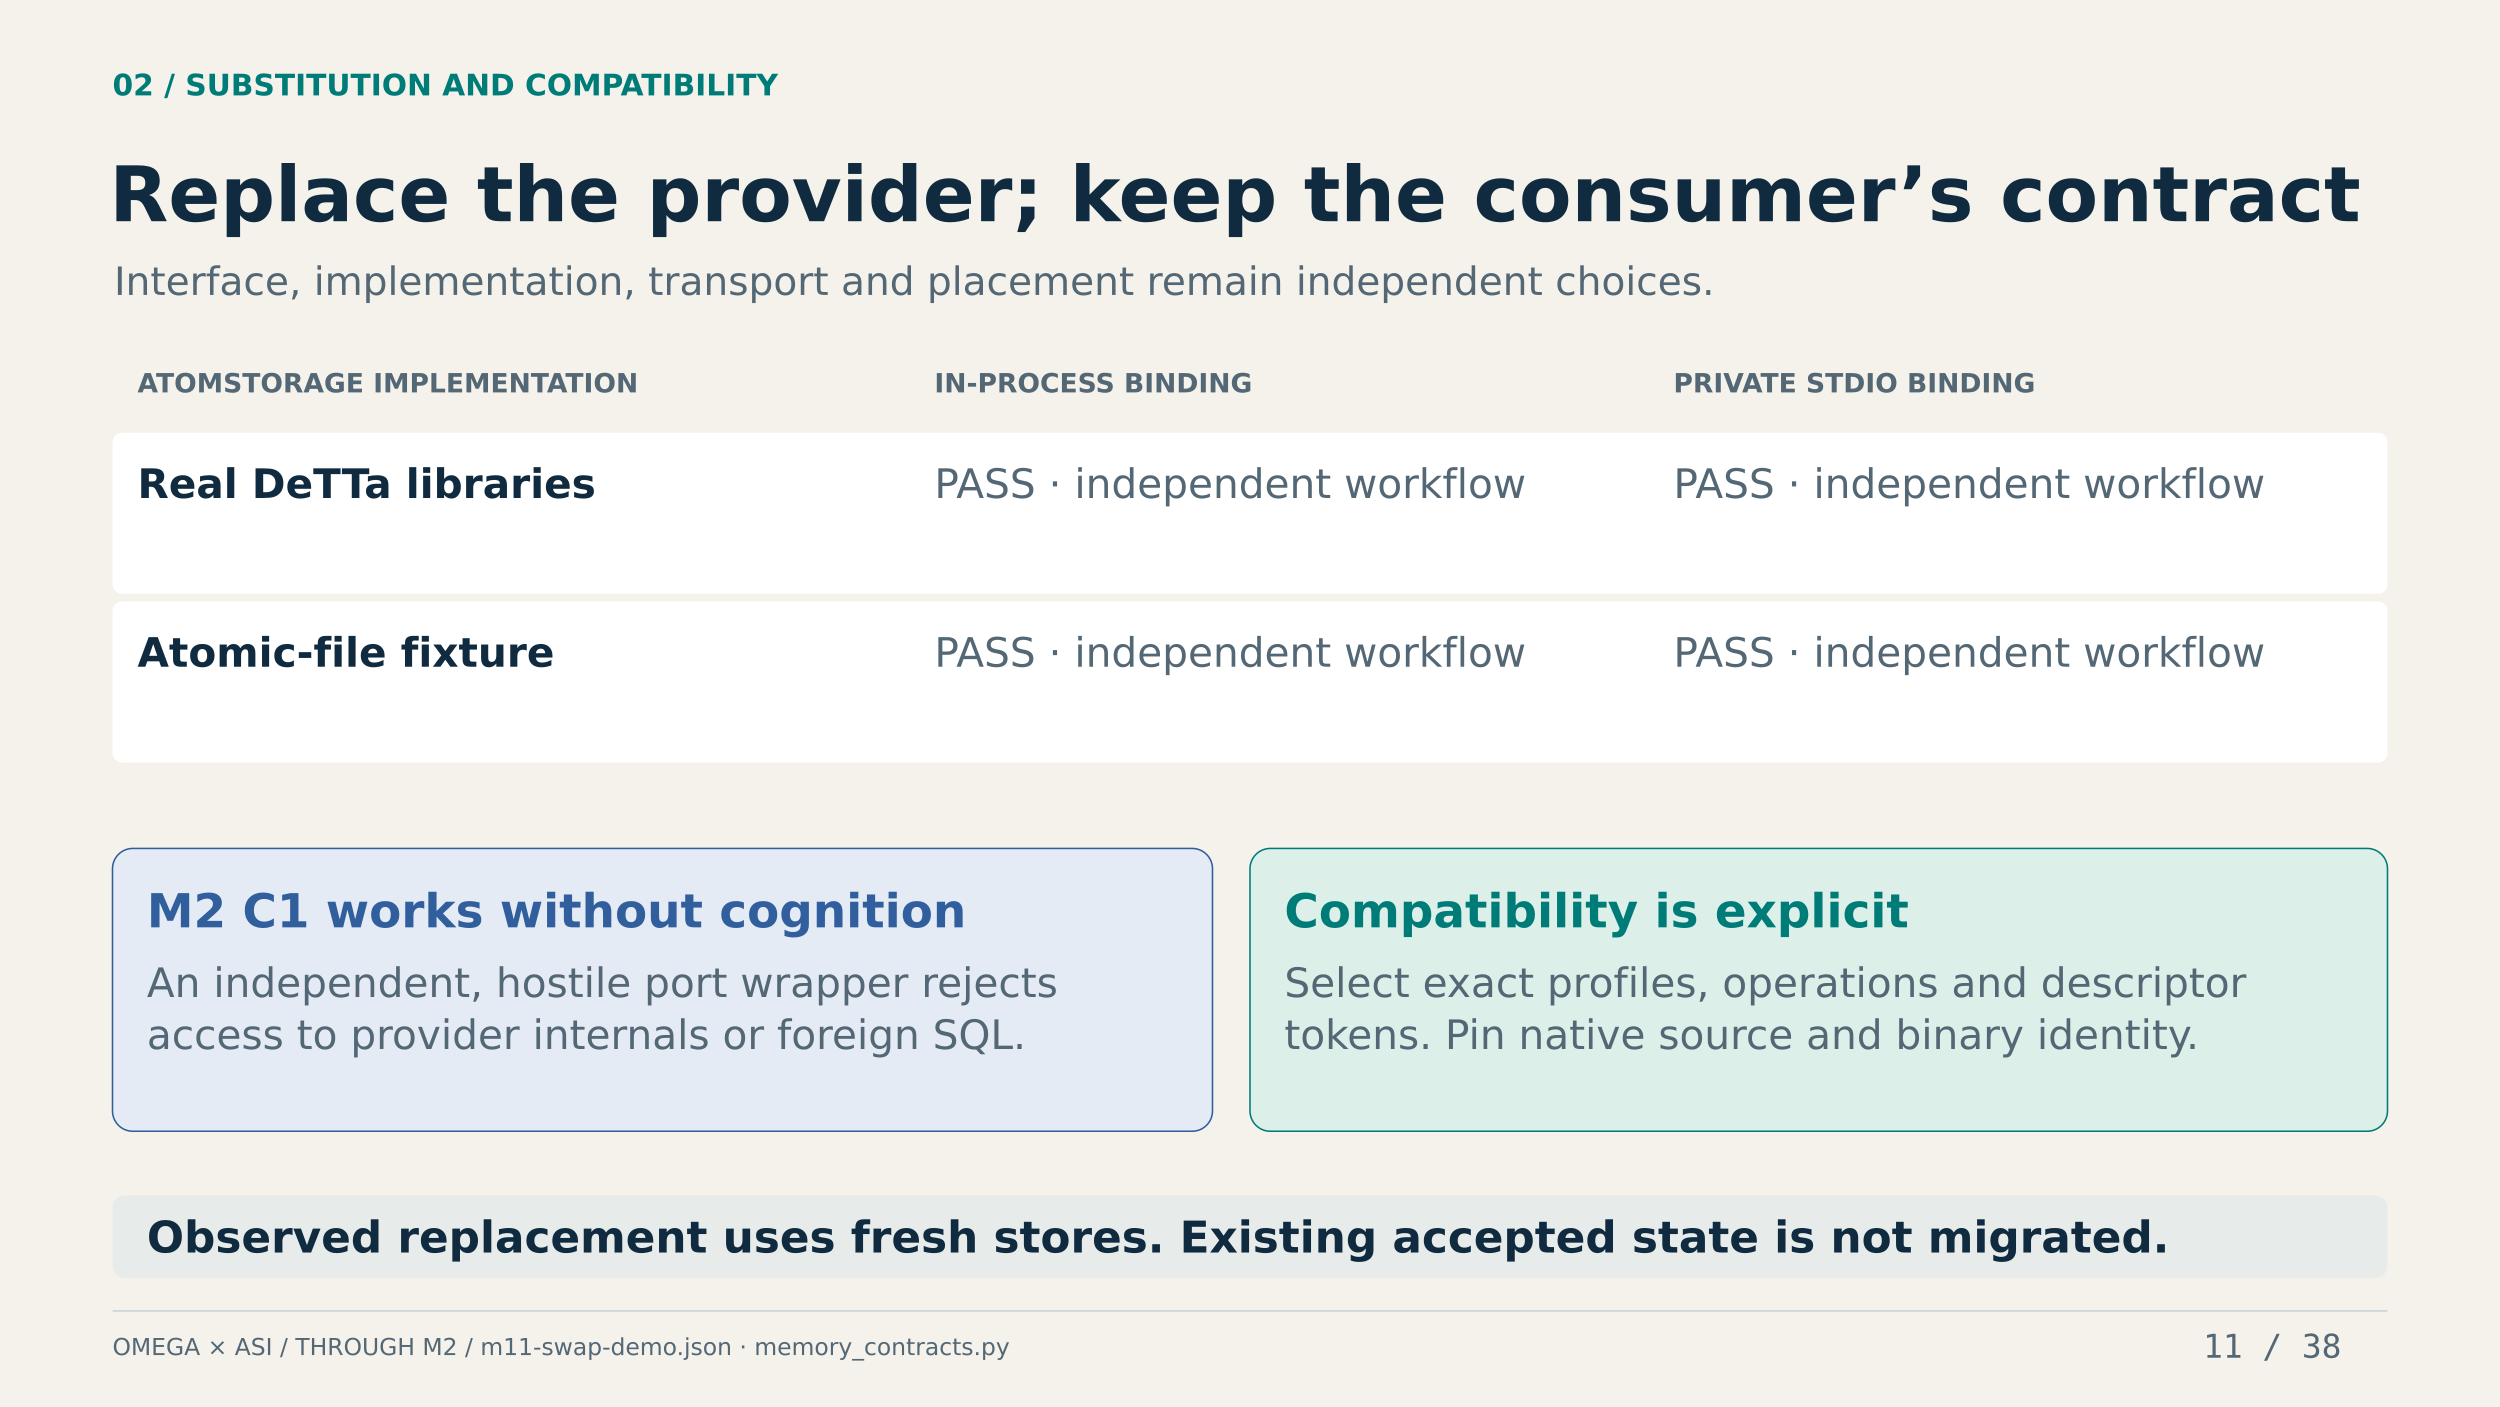
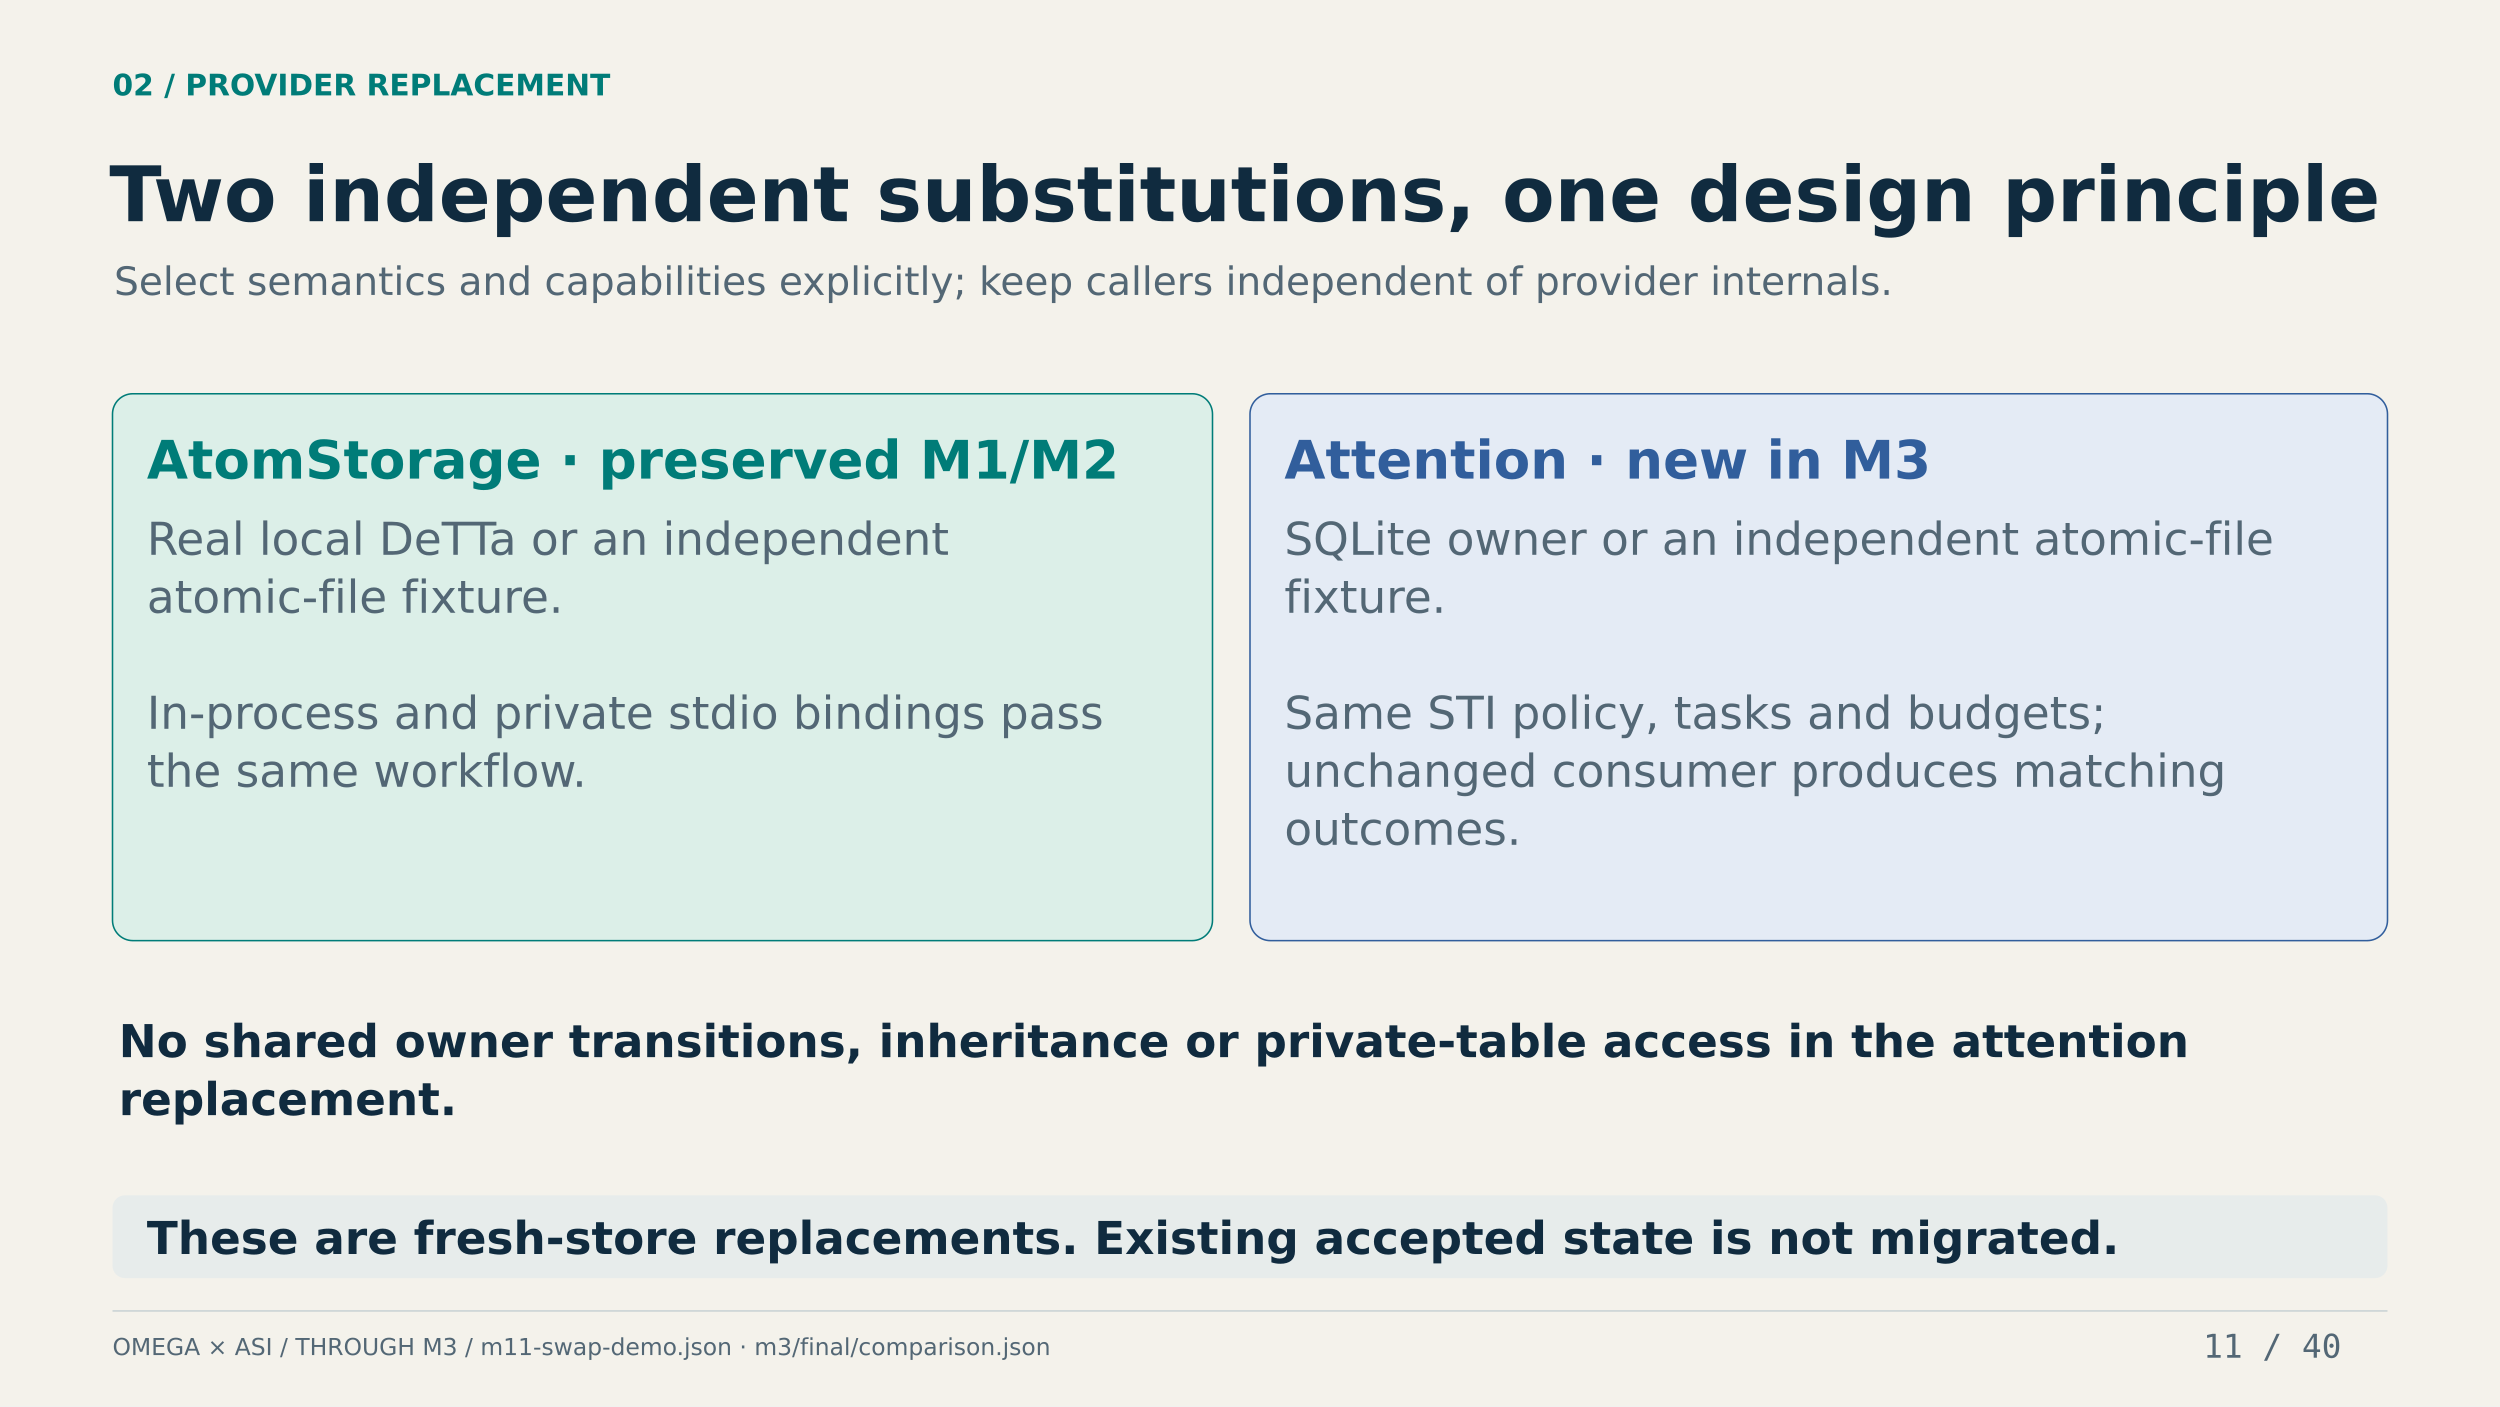
<svg xmlns="http://www.w3.org/2000/svg" width="1600" height="900" viewBox="0 0 1600 900" role="img" aria-labelledby="title desc">
  <rect width="1600" height="900" fill="#F4F2EB" />
-   <text x="72" y="61.05" font-family="DejaVu Sans" font-size="19" font-weight="700" fill="#007C78">02 / SUBSTITUTION AND COMPATIBILITY</text>
-   <text x="70" y="141.55" font-family="DejaVu Sans" font-size="49" font-weight="700" fill="#102B3F">Replace the provider; keep the consumer’s contract</text>
-   <text x="73" y="188.75" font-family="DejaVu Sans" font-size="25" font-weight="400" fill="#536775">Interface, implementation, transport and placement remain independent choices.</text>
-   <text x="88" y="251.15" font-family="DejaVu Sans" font-size="17" font-weight="700" fill="#536775">ATOMSTORAGE IMPLEMENTATION</text>
-   <text x="598" y="251.15" font-family="DejaVu Sans" font-size="17" font-weight="700" fill="#536775">IN-PROCESS BINDING</text>
-   <text x="1071" y="251.15" font-family="DejaVu Sans" font-size="17" font-weight="700" fill="#536775">PRIVATE STDIO BINDING</text>
-   <rect x="72" y="277" width="1456" height="103" rx="6" fill="#FFFFFF" />
-   <text x="88" y="318.7" font-family="DejaVu Sans" font-size="26" font-weight="700" fill="#102B3F">Real DeTTa libraries</text>
-   <text x="598" y="318.7" font-family="DejaVu Sans" font-size="26" font-weight="400" fill="#536775">PASS · independent workflow</text>
-   <text x="1071" y="318.7" font-family="DejaVu Sans" font-size="26" font-weight="400" fill="#536775">PASS · independent workflow</text>
-   <rect x="72" y="385" width="1456" height="103" rx="6" fill="#FFFFFF" />
-   <text x="88" y="426.7" font-family="DejaVu Sans" font-size="26" font-weight="700" fill="#102B3F">Atomic-file fixture</text>
-   <text x="598" y="426.7" font-family="DejaVu Sans" font-size="26" font-weight="400" fill="#536775">PASS · independent workflow</text>
-   <text x="1071" y="426.7" font-family="DejaVu Sans" font-size="26" font-weight="400" fill="#536775">PASS · independent workflow</text>
-   <rect x="72" y="543" width="704" height="181" rx="13" fill="#E4EBF5" stroke="#315E9C" />
-   <text x="94" y="593.5" font-family="DejaVu Sans" font-size="30" font-weight="700" fill="#315E9C">M2 C1 works without cognition</text>
-   <text x="94" y="638.1" font-family="DejaVu Sans" font-size="26" font-weight="400" fill="#536775">An independent, hostile port wrapper rejects</text>
-   <text x="94" y="671.38" font-family="DejaVu Sans" font-size="26" font-weight="400" fill="#536775">access to provider internals or foreign SQL.</text>
-   <rect x="800" y="543" width="728" height="181" rx="13" fill="#DCEFE8" stroke="#007C78" />
-   <text x="822" y="593.5" font-family="DejaVu Sans" font-size="30" font-weight="700" fill="#007C78">Compatibility is explicit</text>
-   <text x="822" y="638.1" font-family="DejaVu Sans" font-size="26" font-weight="400" fill="#536775">Select exact profiles, operations and descriptor</text>
-   <text x="822" y="671.38" font-family="DejaVu Sans" font-size="26" font-weight="400" fill="#536775">tokens. Pin native source and binary identity.</text>
+   <text x="72" y="61.05" font-family="DejaVu Sans" font-size="19" font-weight="700" fill="#007C78">02 / PROVIDER REPLACEMENT</text>
+   <text x="70" y="141.55" font-family="DejaVu Sans" font-size="49" font-weight="700" fill="#102B3F">Two independent substitutions, one design principle</text>
+   <text x="73" y="188.75" font-family="DejaVu Sans" font-size="25" font-weight="400" fill="#536775">Select semantics and capabilities explicitly; keep callers independent of provider internals.</text>
+   <rect x="72" y="252" width="704" height="350" rx="13" fill="#DCEFE8" stroke="#007C78" />
+   <text x="94" y="306.3" font-family="DejaVu Sans" font-size="34" font-weight="700" fill="#007C78">AtomStorage · preserved M1/M2</text>
+   <text x="94" y="355.07" font-family="DejaVu Sans" font-size="29" font-weight="400" fill="#536775">Real local DeTTa or an independent</text>
+   <text x="94" y="392.19" font-family="DejaVu Sans" font-size="29" font-weight="400" fill="#536775">atomic-file fixture.</text>
+   <text x="94" y="429.31" font-family="DejaVu Sans" font-size="29" font-weight="400" fill="#536775" />
+   <text x="94" y="466.43" font-family="DejaVu Sans" font-size="29" font-weight="400" fill="#536775">In-process and private stdio bindings pass</text>
+   <text x="94" y="503.55" font-family="DejaVu Sans" font-size="29" font-weight="400" fill="#536775">the same workflow.</text>
+   <rect x="800" y="252" width="728" height="350" rx="13" fill="#E4EBF5" stroke="#315E9C" />
+   <text x="822" y="306.3" font-family="DejaVu Sans" font-size="34" font-weight="700" fill="#315E9C">Attention · new in M3</text>
+   <text x="822" y="355.07" font-family="DejaVu Sans" font-size="29" font-weight="400" fill="#536775">SQLite owner or an independent atomic-file</text>
+   <text x="822" y="392.19" font-family="DejaVu Sans" font-size="29" font-weight="400" fill="#536775">fixture.</text>
+   <text x="822" y="429.31" font-family="DejaVu Sans" font-size="29" font-weight="400" fill="#536775" />
+   <text x="822" y="466.43" font-family="DejaVu Sans" font-size="29" font-weight="400" fill="#536775">Same STI policy, tasks and budgets;</text>
+   <text x="822" y="503.55" font-family="DejaVu Sans" font-size="29" font-weight="400" fill="#536775">unchanged consumer produces matching</text>
+   <text x="822" y="540.67" font-family="DejaVu Sans" font-size="29" font-weight="400" fill="#536775">outcomes.</text>
+   <text x="76" y="676.55" font-family="DejaVu Sans" font-size="29" font-weight="700" fill="#102B3F">No shared owner transitions, inheritance or private-table access in the attention</text>
+   <text x="76" y="713.67" font-family="DejaVu Sans" font-size="29" font-weight="700" fill="#102B3F">replacement.</text>
  <rect x="72" y="765" width="1456" height="53" rx="8" fill="#E7ECEB" />
-   <text x="94" y="801.6" font-family="DejaVu Sans" font-size="28" font-weight="700" fill="#102B3F">Observed replacement uses fresh stores. Existing accepted state is not migrated.</text>
+   <text x="94" y="802.55" font-family="DejaVu Sans" font-size="29" font-weight="700" fill="#102B3F">These are fresh-store replacements. Existing accepted state is not migrated.</text>
  <line x1="72" y1="839" x2="1528" y2="839" stroke="#C9D2D4" stroke-width="1" />
-   <text x="72" y="867.25" font-family="DejaVu Sans" font-size="15" font-weight="400" fill="#536775">OMEGA × ASI / THROUGH M2 / m11-swap-demo.json · memory_contracts.py</text>
-   <text x="1410" y="868.95" font-family="DejaVu Sans Mono" font-size="21" font-weight="400" fill="#536775">11 / 38</text>
+   <text x="72" y="867.25" font-family="DejaVu Sans" font-size="15" font-weight="400" fill="#536775">OMEGA × ASI / THROUGH M3 / m11-swap-demo.json · m3/final/comparison.json</text>
+   <text x="1410" y="868.95" font-family="DejaVu Sans Mono" font-size="21" font-weight="400" fill="#536775">11 / 40</text>
</svg>
